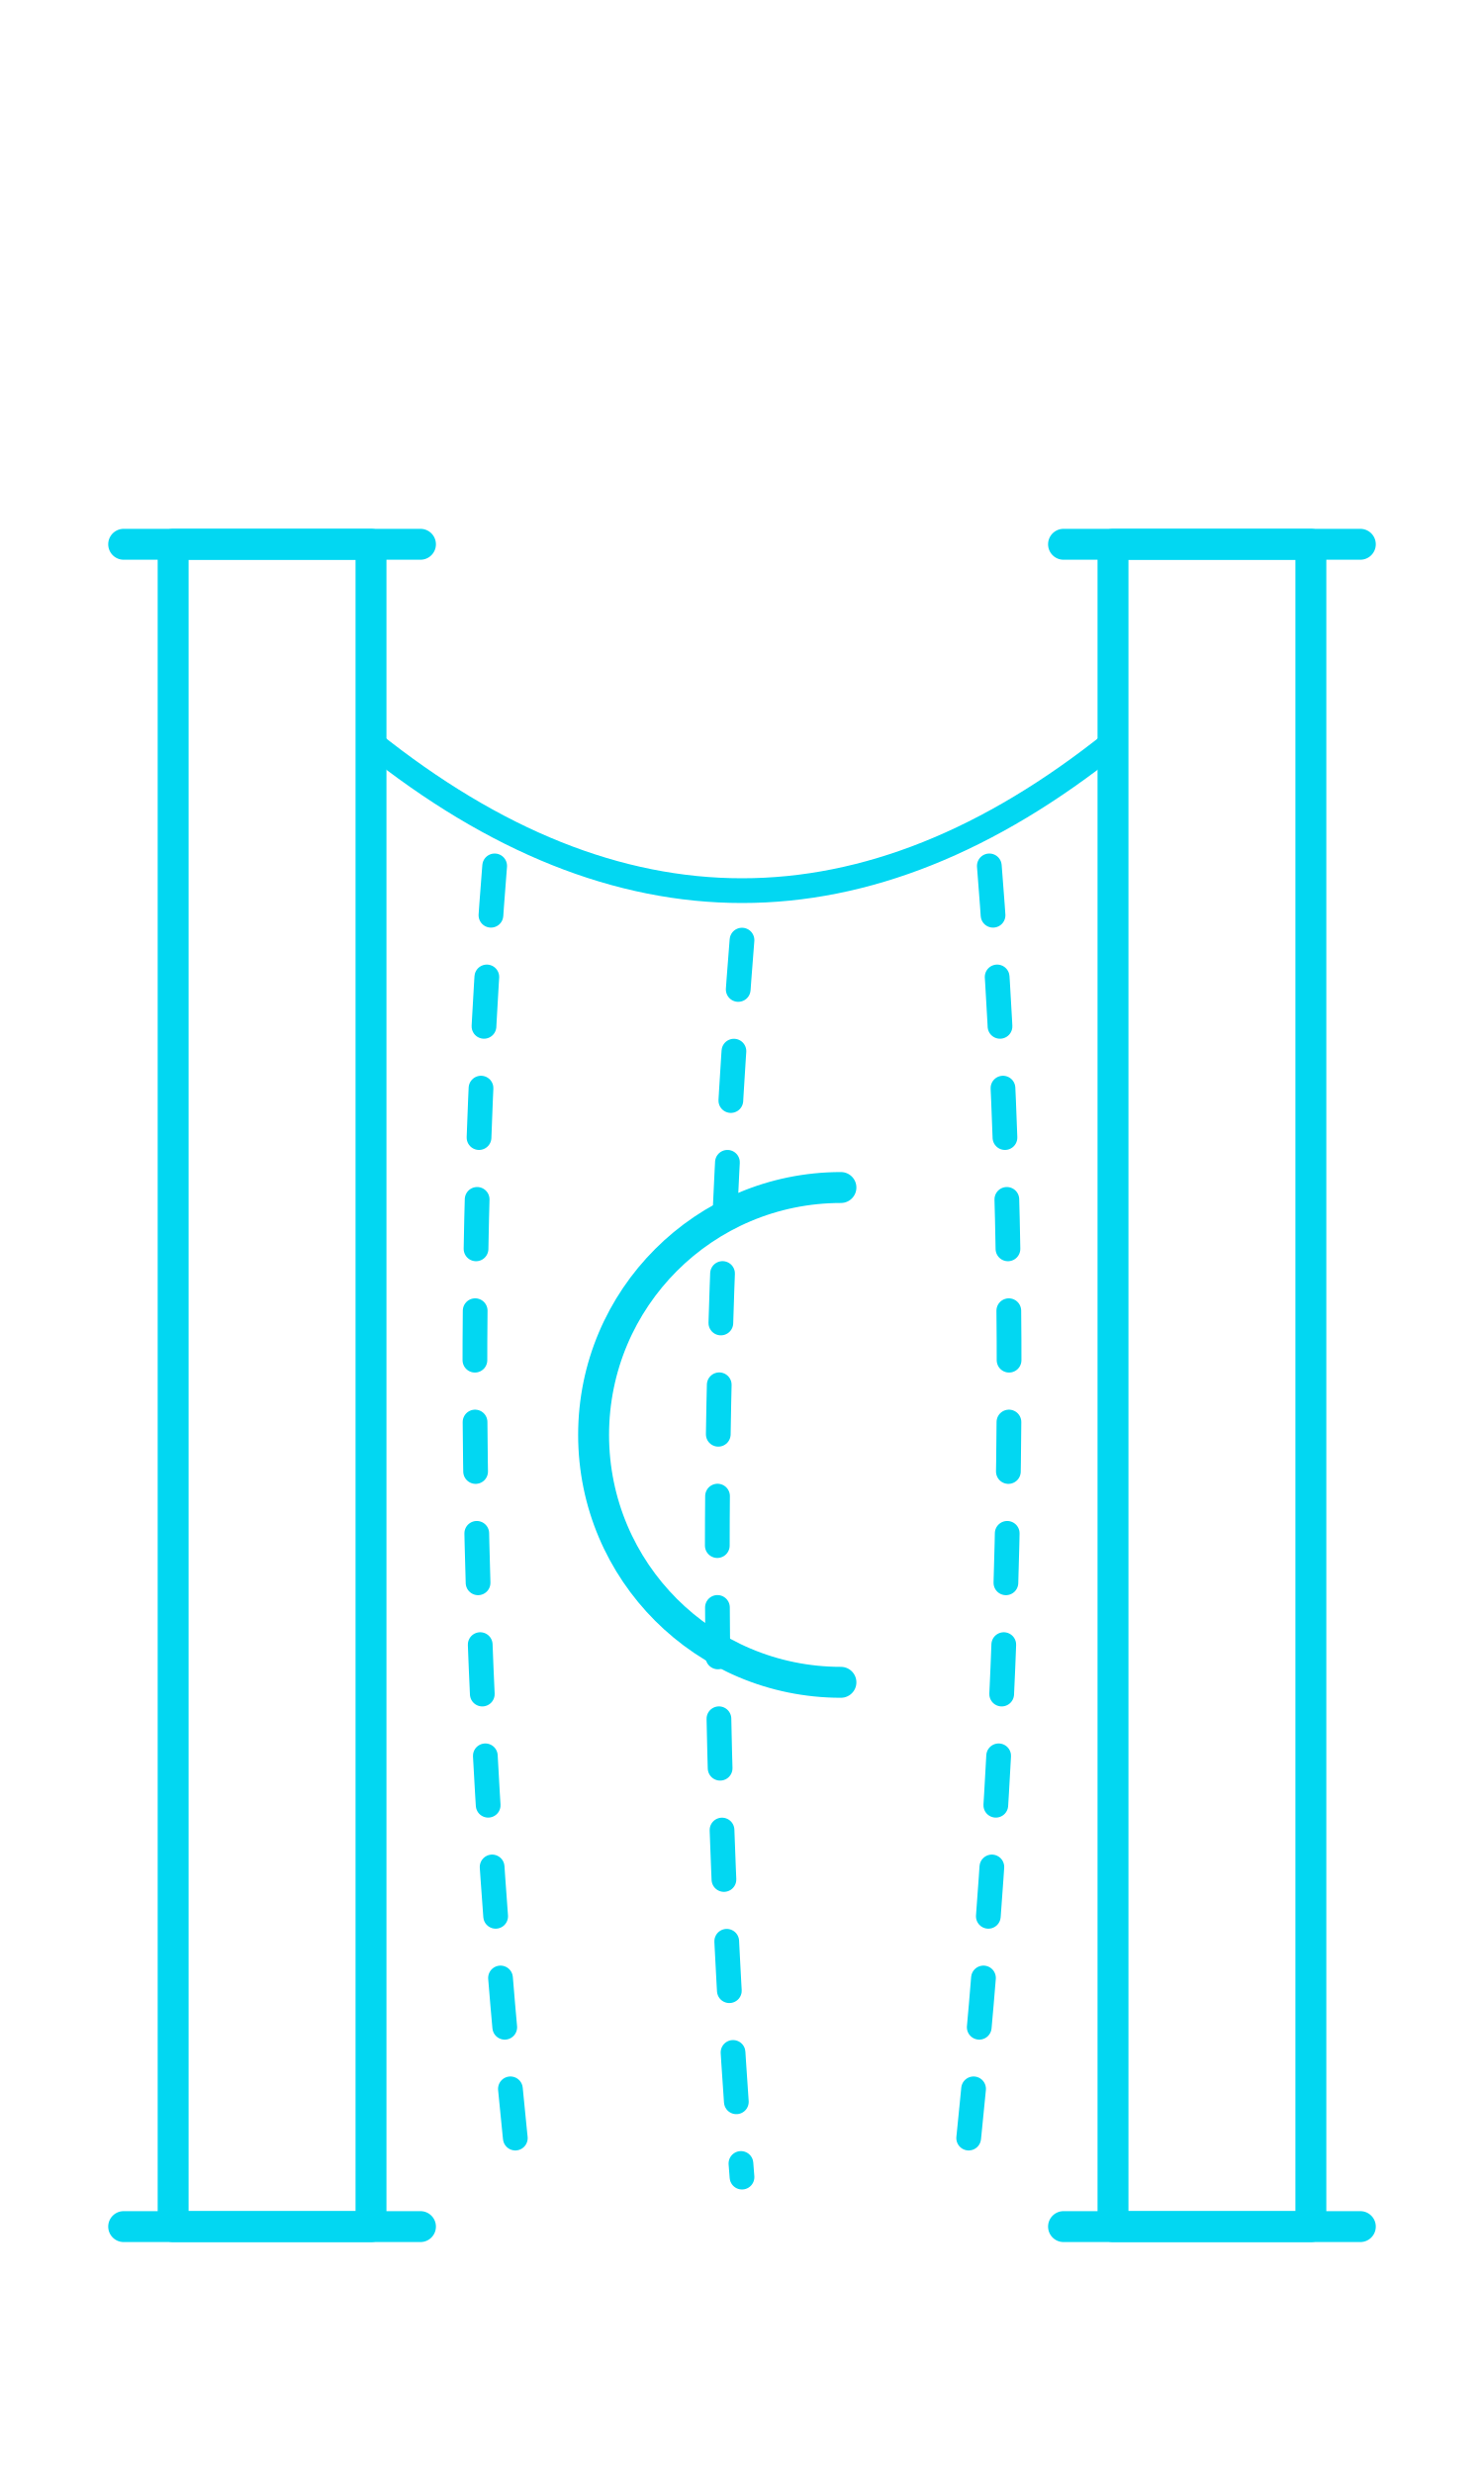
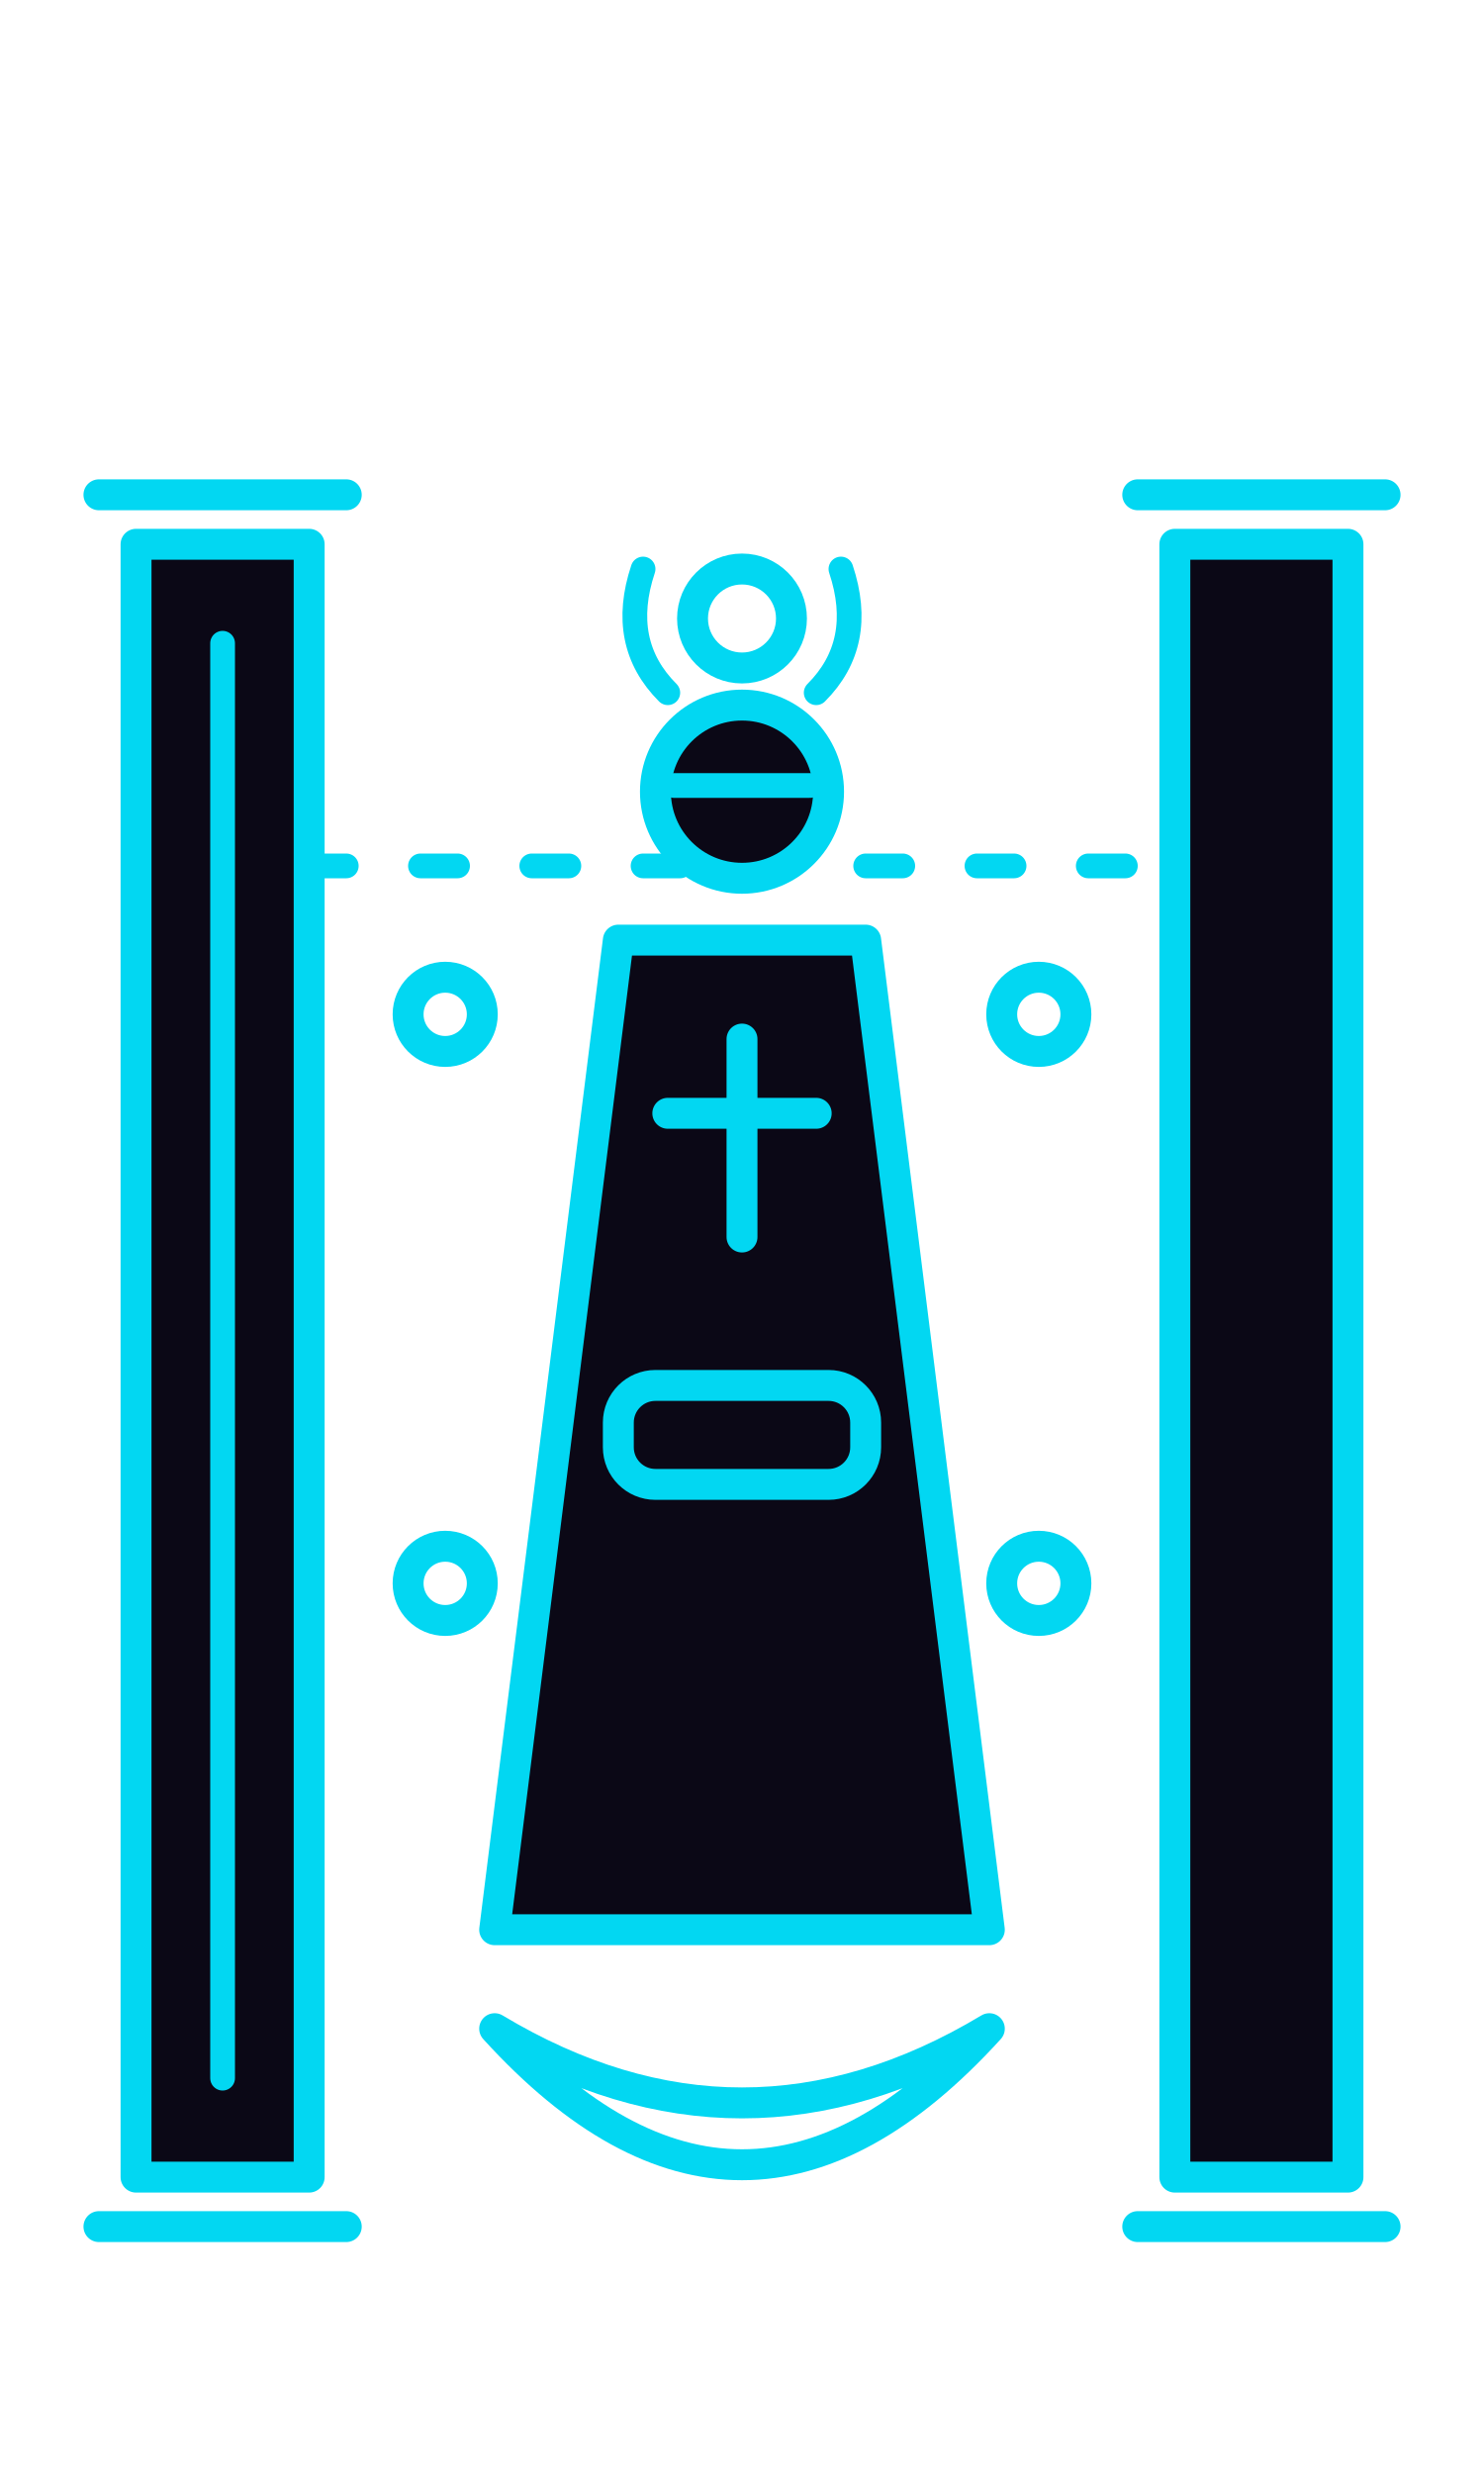
<svg xmlns="http://www.w3.org/2000/svg" viewBox="0 0 120 200" role="img">
  <g fill="none" stroke="#02d7f2" stroke-width="2.5" stroke-linecap="round" stroke-linejoin="round">
-     <rect x="14" y="44" width="16" height="136" />
-     <rect x="90" y="44" width="16" height="136" />
-     <path d="M10 44 L34 44 M86 44 L110 44 M10 180 L34 180 M86 180 L110 180" />
-     <path d="M30 60 Q60 84 90 60" stroke-width="2" />
-     <path d="M40 70 Q36 120 42 176 M60 76 Q56 126 60 176 M80 70 Q84 120 78 176" stroke-width="2" stroke-dasharray="4 5" />
-     <path d="M68 96 A20 20 0 1 0 68 136 A15 15 0 1 1 68 96 Z" fill="#0b0816" />
+     <path d="M8 40 L28 40 M8 180 L28 180 M92 40 L112 40 M92 180 L112 180" />
+     <rect x="11" y="44" width="14" height="132" fill="#0b0816" />
+     <rect x="95" y="44" width="14" height="132" fill="#0b0816" />
+     <path d="M18 52 L18 168" stroke-width="2" />
+     <path d="M25 70 L95 70" stroke-width="2" stroke-dasharray="3 6" />
+     <circle cx="36" cy="82" r="3" />
+     <circle cx="84" cy="82" r="3" />
+     <circle cx="36" cy="128" r="3" />
+     <circle cx="84" cy="128" r="3" />
+     <path d="M50 76 L70 76 L80 156 L40 156 Z" fill="#0b0816" />
+     <path d="M60 84 L60 100 M54 90 L66 90" />
+     <rect x="50" y="112" width="20" height="8" rx="3" />
+     <circle cx="60" cy="64" r="7" fill="#0b0816" />
+     <path d="M54.5 63.5 L65.5 63.5" stroke-width="2" />
+     <circle cx="60" cy="50" r="4" />
+     <path d="M52 46 Q50 52 54 56 M68 46 Q70 52 66 56" stroke-width="2" />
+     <path d="M40 164 Q60 186 80 164 Q60 176 40 164 Z" />
  </g>
</svg>
